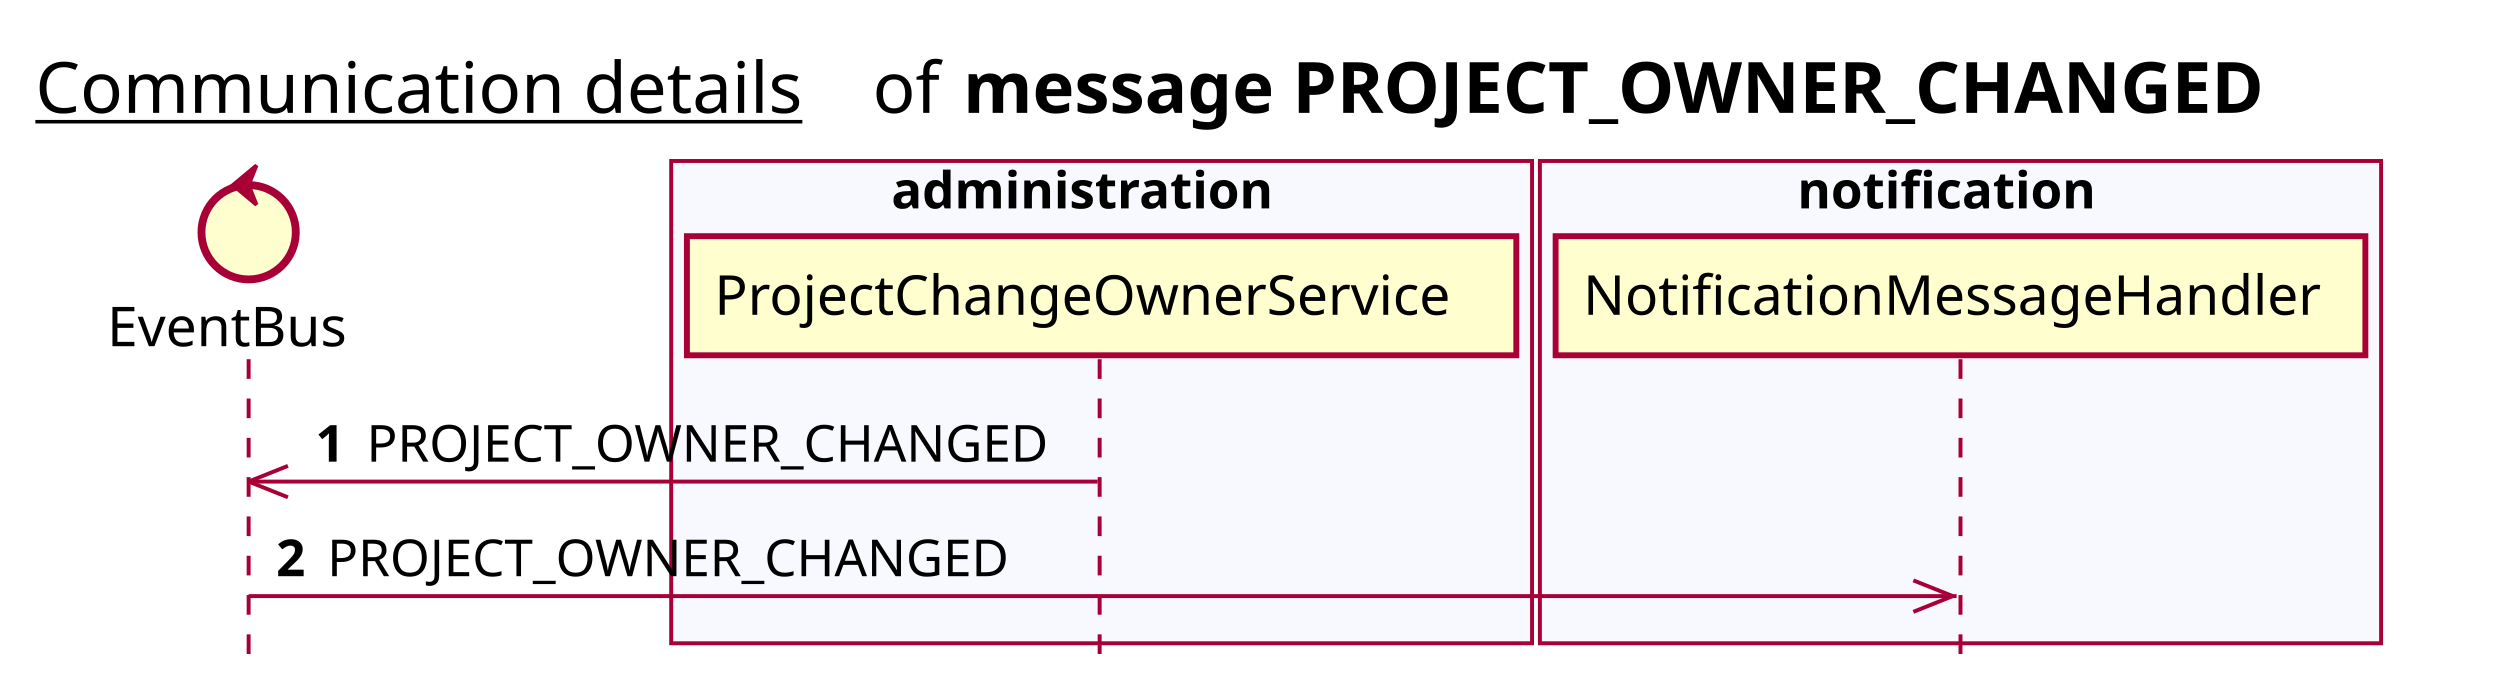
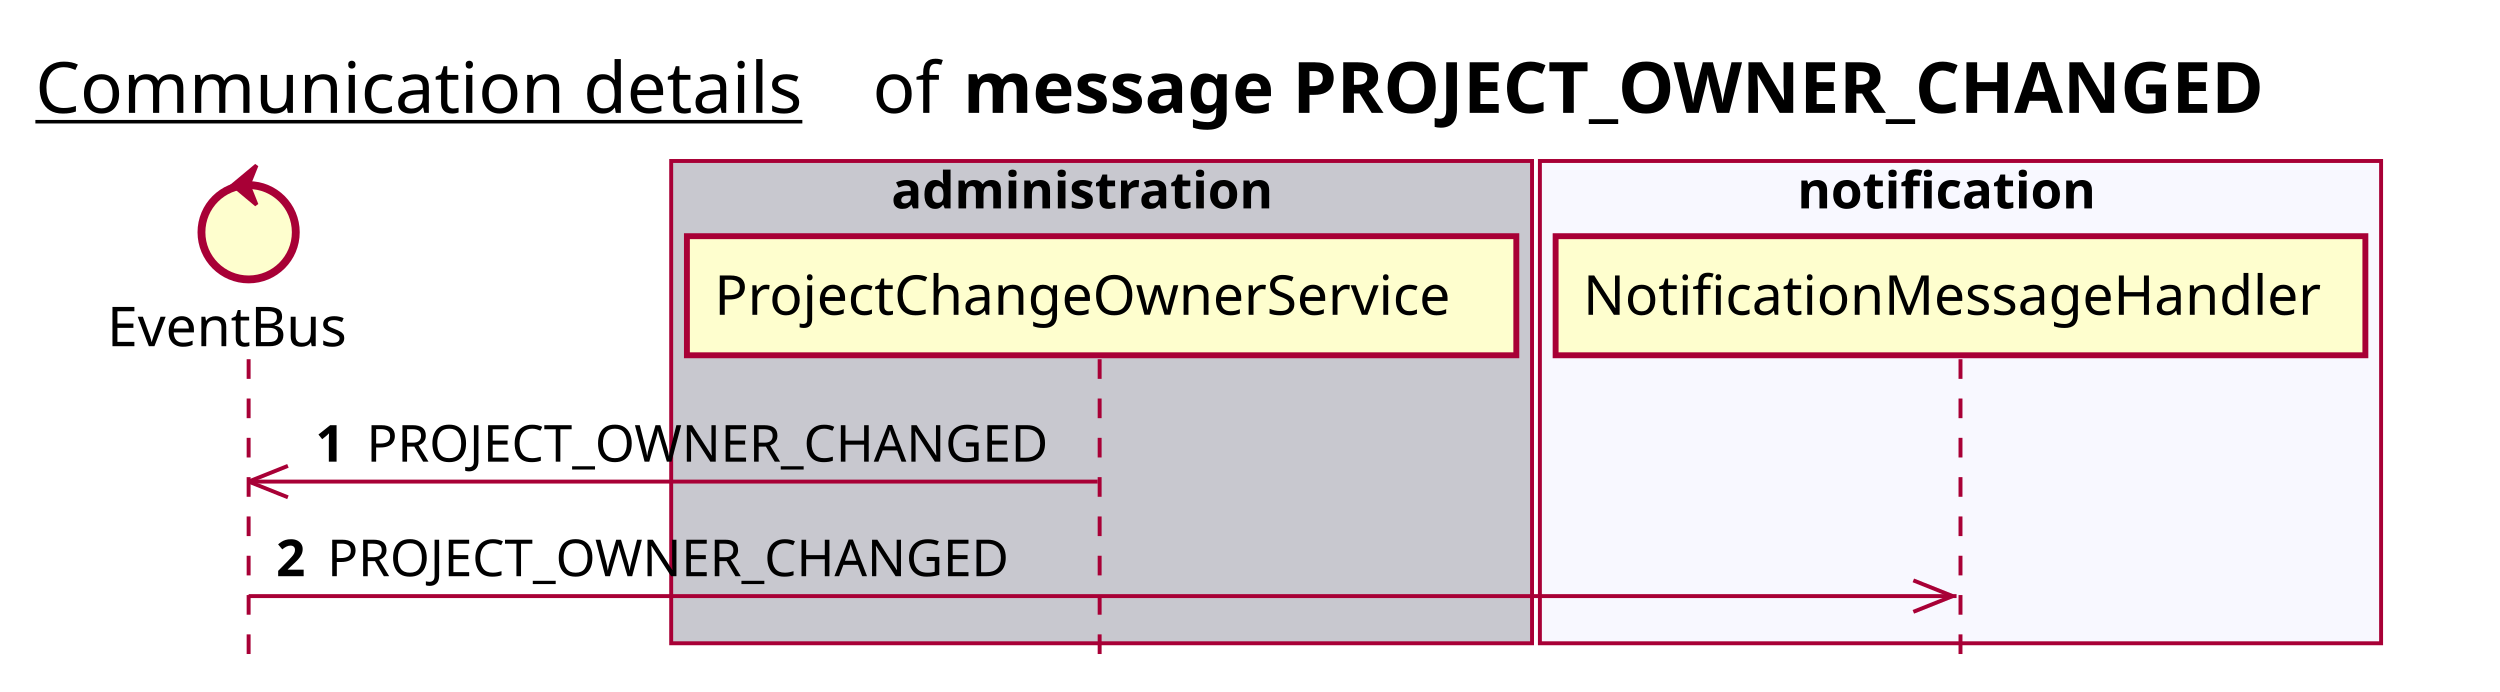
<svg xmlns="http://www.w3.org/2000/svg" contentScriptType="application/ecmascript" contentStyleType="text/css" height="176px" preserveAspectRatio="none" style="width:636px;height:176px;background:#FFFFFF;" version="1.1" viewBox="0 0 636 176" width="636px" zoomAndPan="magnify">
  <defs />
  <g>
    <text fill="#000000" font-family="sans-serif" font-size="18" lengthAdjust="spacing" text-decoration="underline" textLength="201" x="9" y="28.708">Communication details</text>
    <text fill="#000000" font-family="sans-serif" font-size="18" lengthAdjust="spacing" textLength="17" x="222" y="28.708">of</text>
    <text fill="#000000" font-family="sans-serif" font-size="18" font-weight="bold" lengthAdjust="spacing" textLength="375" x="245" y="28.708">message PROJECT_OWNER_CHANGED</text>
-     <rect fill="#F8F8FF" height="122.695" style="stroke:#A80036;stroke-width:1.0;" width="219" x="170.75" y="40.953" />
+     <rect fill="#C8C8CF" height="122.695" style="stroke:#A80036;stroke-width:1.0;" width="219" x="170.75" y="40.953" />
    <text fill="#000000" font-family="sans-serif" font-size="13" font-weight="bold" lengthAdjust="spacing" textLength="107" x="226.75" y="53.02">administration</text>
    <rect fill="#F8F8FF" height="122.695" style="stroke:#A80036;stroke-width:1.0;" width="214" x="391.75" y="40.953" />
    <text fill="#000000" font-family="sans-serif" font-size="13" font-weight="bold" lengthAdjust="spacing" textLength="83" x="457.25" y="53.02">notification</text>
    <line style="stroke:#A80036;stroke-width:1.0;stroke-dasharray:5.0,5.0;" x1="63.25" x2="63.25" y1="91.383" y2="169.648" />
    <line style="stroke:#A80036;stroke-width:1.0;stroke-dasharray:5.0,5.0;" x1="279.75" x2="279.75" y1="91.383" y2="169.648" />
    <line style="stroke:#A80036;stroke-width:1.0;stroke-dasharray:5.0,5.0;" x1="498.75" x2="498.75" y1="91.383" y2="169.648" />
    <text fill="#000000" font-family="sans-serif" font-size="14" lengthAdjust="spacing" textLength="66" x="27.25" y="88.081">EventBus</text>
    <ellipse cx="63.25" cy="59.086" fill="#FEFECE" rx="12" ry="12" style="stroke:#A80036;stroke-width:2.0;" />
    <polygon fill="#A80036" points="59.25,47.086,65.25,42.086,63.25,47.086,65.25,52.086,59.25,47.086" style="stroke:#A80036;stroke-width:1.0;" />
    <rect fill="#FEFECE" height="30.297" style="stroke:#A80036;stroke-width:1.5;" width="211" x="174.75" y="60.086" />
    <text fill="#000000" font-family="sans-serif" font-size="14" lengthAdjust="spacing" textLength="197" x="181.75" y="80.081">ProjectChangeOwnerService</text>
    <rect fill="#FEFECE" height="30.297" style="stroke:#A80036;stroke-width:1.5;" width="206" x="395.75" y="60.086" />
    <text fill="#000000" font-family="sans-serif" font-size="14" lengthAdjust="spacing" textLength="192" x="402.75" y="80.081">NotificationMessageHandler</text>
    <line style="stroke:#A80036;stroke-width:1.0;" x1="63.25" x2="73.25" y1="122.516" y2="118.516" />
    <line style="stroke:#A80036;stroke-width:1.0;" x1="63.25" x2="73.25" y1="122.516" y2="126.516" />
    <line style="stroke:#A80036;stroke-width:1.0;" x1="63.25" x2="279.25" y1="122.516" y2="122.516" />
    <text fill="#000000" font-family="sans-serif" font-size="13" font-weight="bold" lengthAdjust="spacing" textLength="9" x="80.25" y="117.45">1</text>
    <text fill="#000000" font-family="sans-serif" font-size="13" lengthAdjust="spacing" textLength="180" x="93.25" y="117.45">PROJECT_OWNER_CHANGED</text>
    <line style="stroke:#A80036;stroke-width:1.0;" x1="496.75" x2="486.75" y1="151.648" y2="147.648" />
    <line style="stroke:#A80036;stroke-width:1.0;" x1="496.75" x2="486.75" y1="151.648" y2="155.648" />
    <line style="stroke:#A80036;stroke-width:1.0;" x1="63.25" x2="497.75" y1="151.648" y2="151.648" />
    <text fill="#000000" font-family="sans-serif" font-size="13" font-weight="bold" lengthAdjust="spacing" textLength="9" x="70.25" y="146.583">2</text>
    <text fill="#000000" font-family="sans-serif" font-size="13" lengthAdjust="spacing" textLength="180" x="83.25" y="146.583">PROJECT_OWNER_CHANGED</text>
  </g>
</svg>
